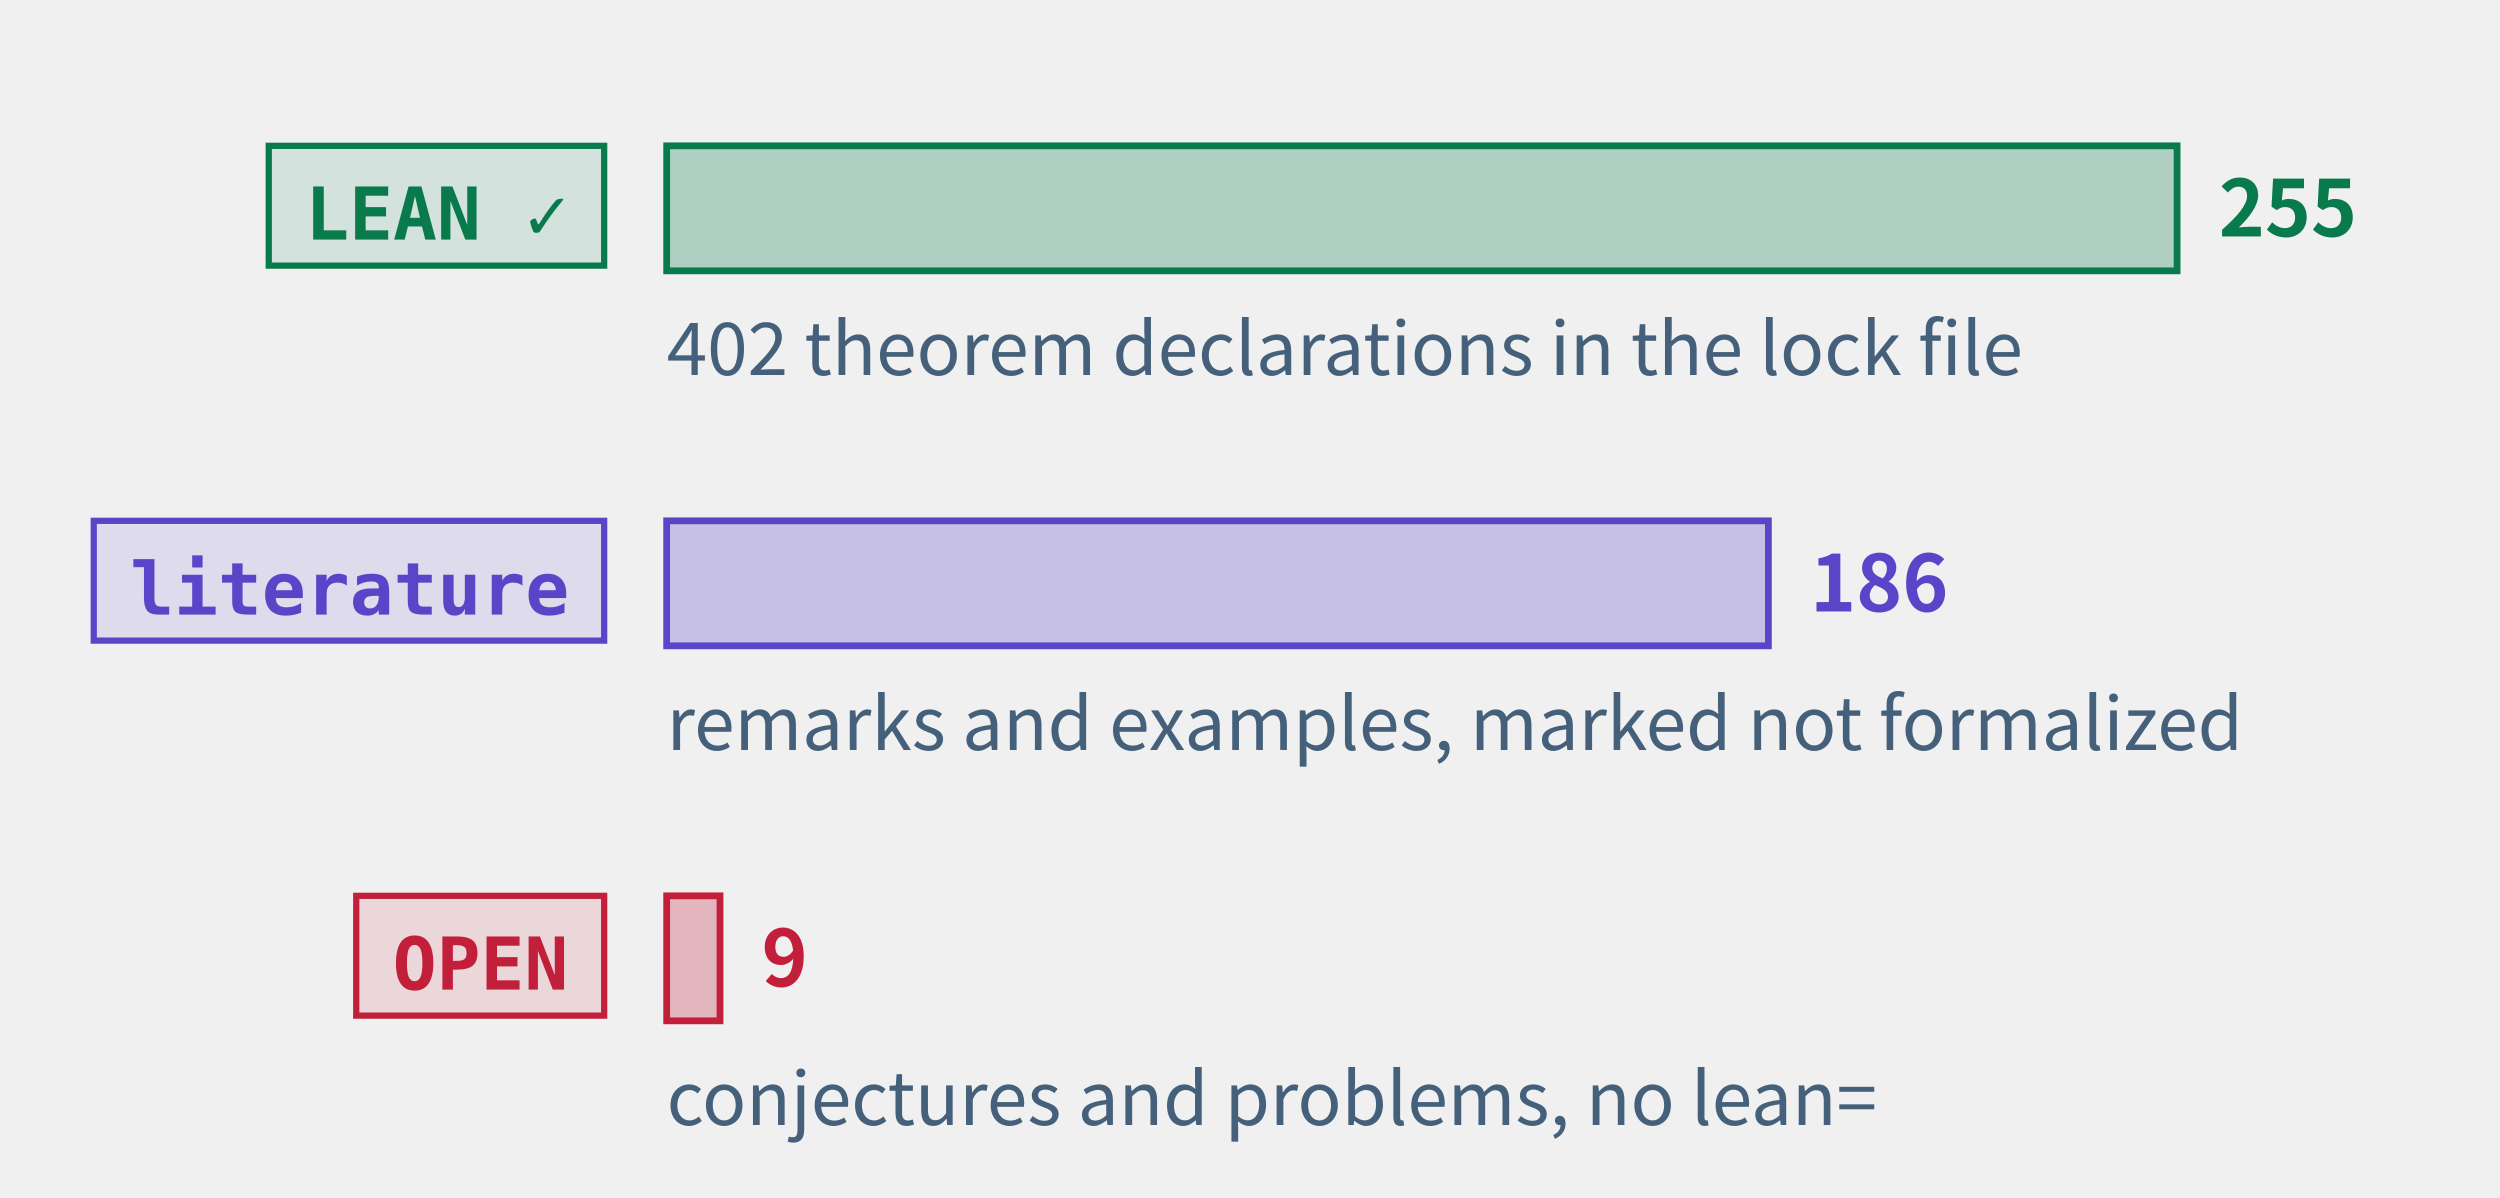
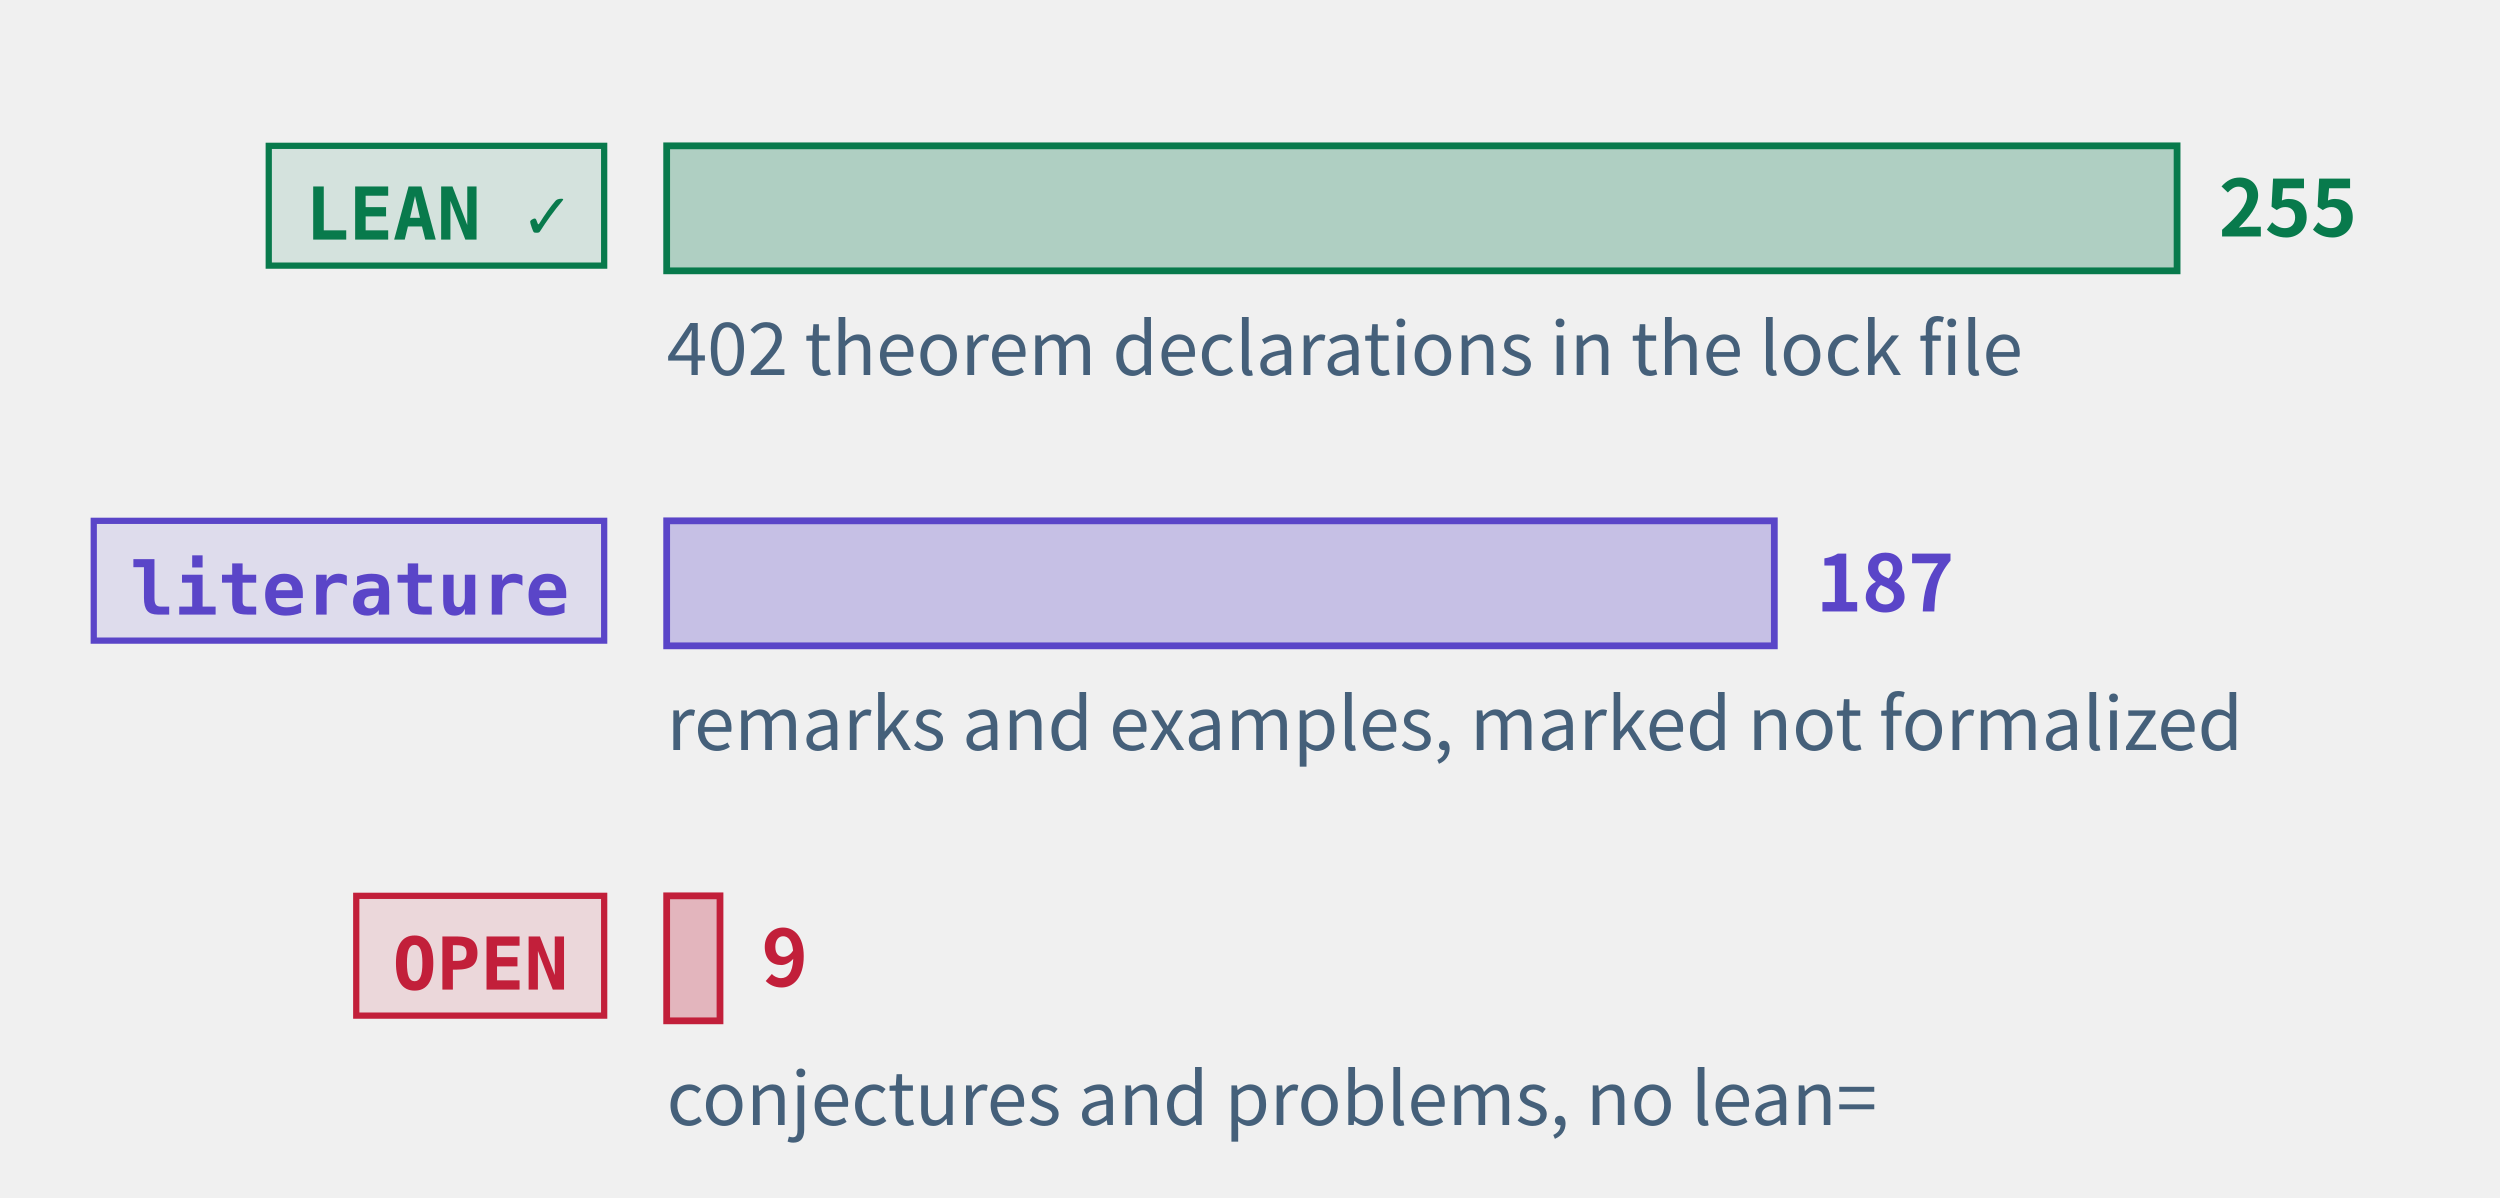
<svg xmlns="http://www.w3.org/2000/svg" class="tr-fig" data-tr-fig="prelude-three-tiers" data-lang="en" viewBox="0 0 480 230" width="480" height="230" font-family="'Noto Sans SC', 'Noto Sans CJK SC', 'Source Sans 3', 'PingFang SC', 'Microsoft YaHei', system-ui, sans-serif" role="img" aria-label="Three bars, each with a tag. The top bar is green, tagged LEAN ✓: the theorems, lemmas, propositions and corollaries with a Lean reference, the longest. The middle bar is violet, tagged “literature”: the remarks and examples marked as literature results. The bottom bar is red, tagged OPEN: the open conjectures and problems, very short. Each bar ends in its count; under the green bar a note gives the number of theorem declarations in the lock file.">
  <style>.ts-ink{stroke:#0b1622}.tf-ink{fill:#0b1622}.ts-dim{stroke:#45607a}.tf-dim{fill:#45607a}.ts-faint{stroke:#9db3c4}.tf-faint{fill:#9db3c4}.ts-edge{stroke:#b9d0dd}.tf-edge{fill:#b9d0dd}.ts-hot{stroke:#5f9bb5}.tf-hot{fill:#5f9bb5}.ts-bg{stroke:#ffffff}.tf-bg{fill:#ffffff}.ts-panel{stroke:#eef5f9}.tf-panel{fill:#eef5f9}.ts-sheet{stroke:#f7fbfd}.tf-sheet{fill:#f7fbfd}.ts-cyan{stroke:#007c8a}.tf-cyan{fill:#007c8a}.ts-magenta{stroke:#b0128f}.tf-magenta{fill:#b0128f}.ts-amber{stroke:#946200}.tf-amber{fill:#946200}.ts-violet{stroke:#5a45c8}.tf-violet{fill:#5a45c8}.ts-ok{stroke:#087a4c}.tf-ok{fill:#087a4c}.ts-warn{stroke:#c21f3a}.tf-warn{fill:#c21f3a}.ts-blue{stroke:#1d5fd0}.tf-blue{fill:#1d5fd0}.ts-orange{stroke:#b85410}.tf-orange{fill:#b85410}.ts-sigma{stroke:#28405a}.tf-sigma{fill:#28405a}@media (prefers-color-scheme:dark){.ts-ink{stroke:#d4efff}.tf-ink{fill:#d4efff}.ts-dim{stroke:#6f8ea5}.tf-dim{fill:#6f8ea5}.ts-faint{stroke:#34506a}.tf-faint{fill:#34506a}.ts-edge{stroke:#143049}.tf-edge{fill:#143049}.ts-hot{stroke:#1f5d7c}.tf-hot{fill:#1f5d7c}.ts-bg{stroke:#03060c}.tf-bg{fill:#03060c}.ts-panel{stroke:#07101b}.tf-panel{fill:#07101b}.ts-sheet{stroke:#050c16}.tf-sheet{fill:#050c16}.ts-cyan{stroke:#19f0ff}.tf-cyan{fill:#19f0ff}.ts-magenta{stroke:#ff2fd0}.tf-magenta{fill:#ff2fd0}.ts-amber{stroke:#ffc83d}.tf-amber{fill:#ffc83d}.ts-violet{stroke:#9d8cff}.tf-violet{fill:#9d8cff}.ts-ok{stroke:#46ffb2}.tf-ok{fill:#46ffb2}.ts-warn{stroke:#ff5064}.tf-warn{fill:#ff5064}.ts-blue{stroke:#2a7bff}.tf-blue{fill:#2a7bff}.ts-orange{stroke:#ff8a3c}.tf-orange{fill:#ff8a3c}.ts-sigma{stroke:#cfe3ff}.tf-sigma{fill:#cfe3ff}}</style>
  <rect x="51.6" y="28" width="64.4" height="23" class="ts-ok tf-ok" stroke-width="1.2" fill-opacity="0.12" />
  <text class="tf-ok tr-fig-mono" x="58.6" y="46" font-size="14" font-family="'JetBrains Mono', 'DejaVu Sans Mono', ui-monospace, Menlo, Consolas, monospace" font-weight="600">LEAN ✓</text>
  <rect x="128" y="28" width="290" height="24" class="ts-ok tf-ok" stroke-width="1.3" fill-opacity="0.28" />
  <text class="tf-ok" x="426" y="45.4" font-size="15" font-weight="600">255</text>
  <rect x="18" y="100" width="98" height="23" class="ts-violet tf-violet" stroke-width="1.2" fill-opacity="0.12" />
  <text class="tf-violet tr-fig-mono" x="25" y="118" font-size="14" font-family="'JetBrains Mono', 'DejaVu Sans Mono', ui-monospace, Menlo, Consolas, monospace" font-weight="600">literature</text>
-   <rect x="128" y="100" width="211.53" height="24" class="ts-violet tf-violet" stroke-width="1.3" fill-opacity="0.28" />
-   <text class="tf-violet" x="347.53" y="117.4" font-size="15" font-weight="600">186</text>
+   <rect x="128" y="100" width="212.67" height="24" class="ts-violet tf-violet" stroke-width="1.3" fill-opacity="0.28" />
+   <text class="tf-violet" x="348.67" y="117.4" font-size="15" font-weight="600">187</text>
  <rect x="68.4" y="172" width="47.6" height="23" class="ts-warn tf-warn" stroke-width="1.2" fill-opacity="0.12" />
  <text class="tf-warn tr-fig-mono" x="75.4" y="190" font-size="14" font-family="'JetBrains Mono', 'DejaVu Sans Mono', ui-monospace, Menlo, Consolas, monospace" font-weight="600">OPEN</text>
  <rect x="128" y="172" width="10.24" height="24" class="ts-warn tf-warn" stroke-width="1.3" fill-opacity="0.28" />
  <text class="tf-warn" x="146.24" y="189.4" font-size="15" font-weight="600">9</text>
  <text class="tf-dim" x="128" y="72" font-size="14">402 theorem declarations in the lock file</text>
  <text class="tf-dim" x="128" y="144" font-size="14">remarks and examples, marked not formalized</text>
  <text class="tf-dim" x="128" y="216" font-size="14">conjectures and problems, no lean=</text>
</svg>
